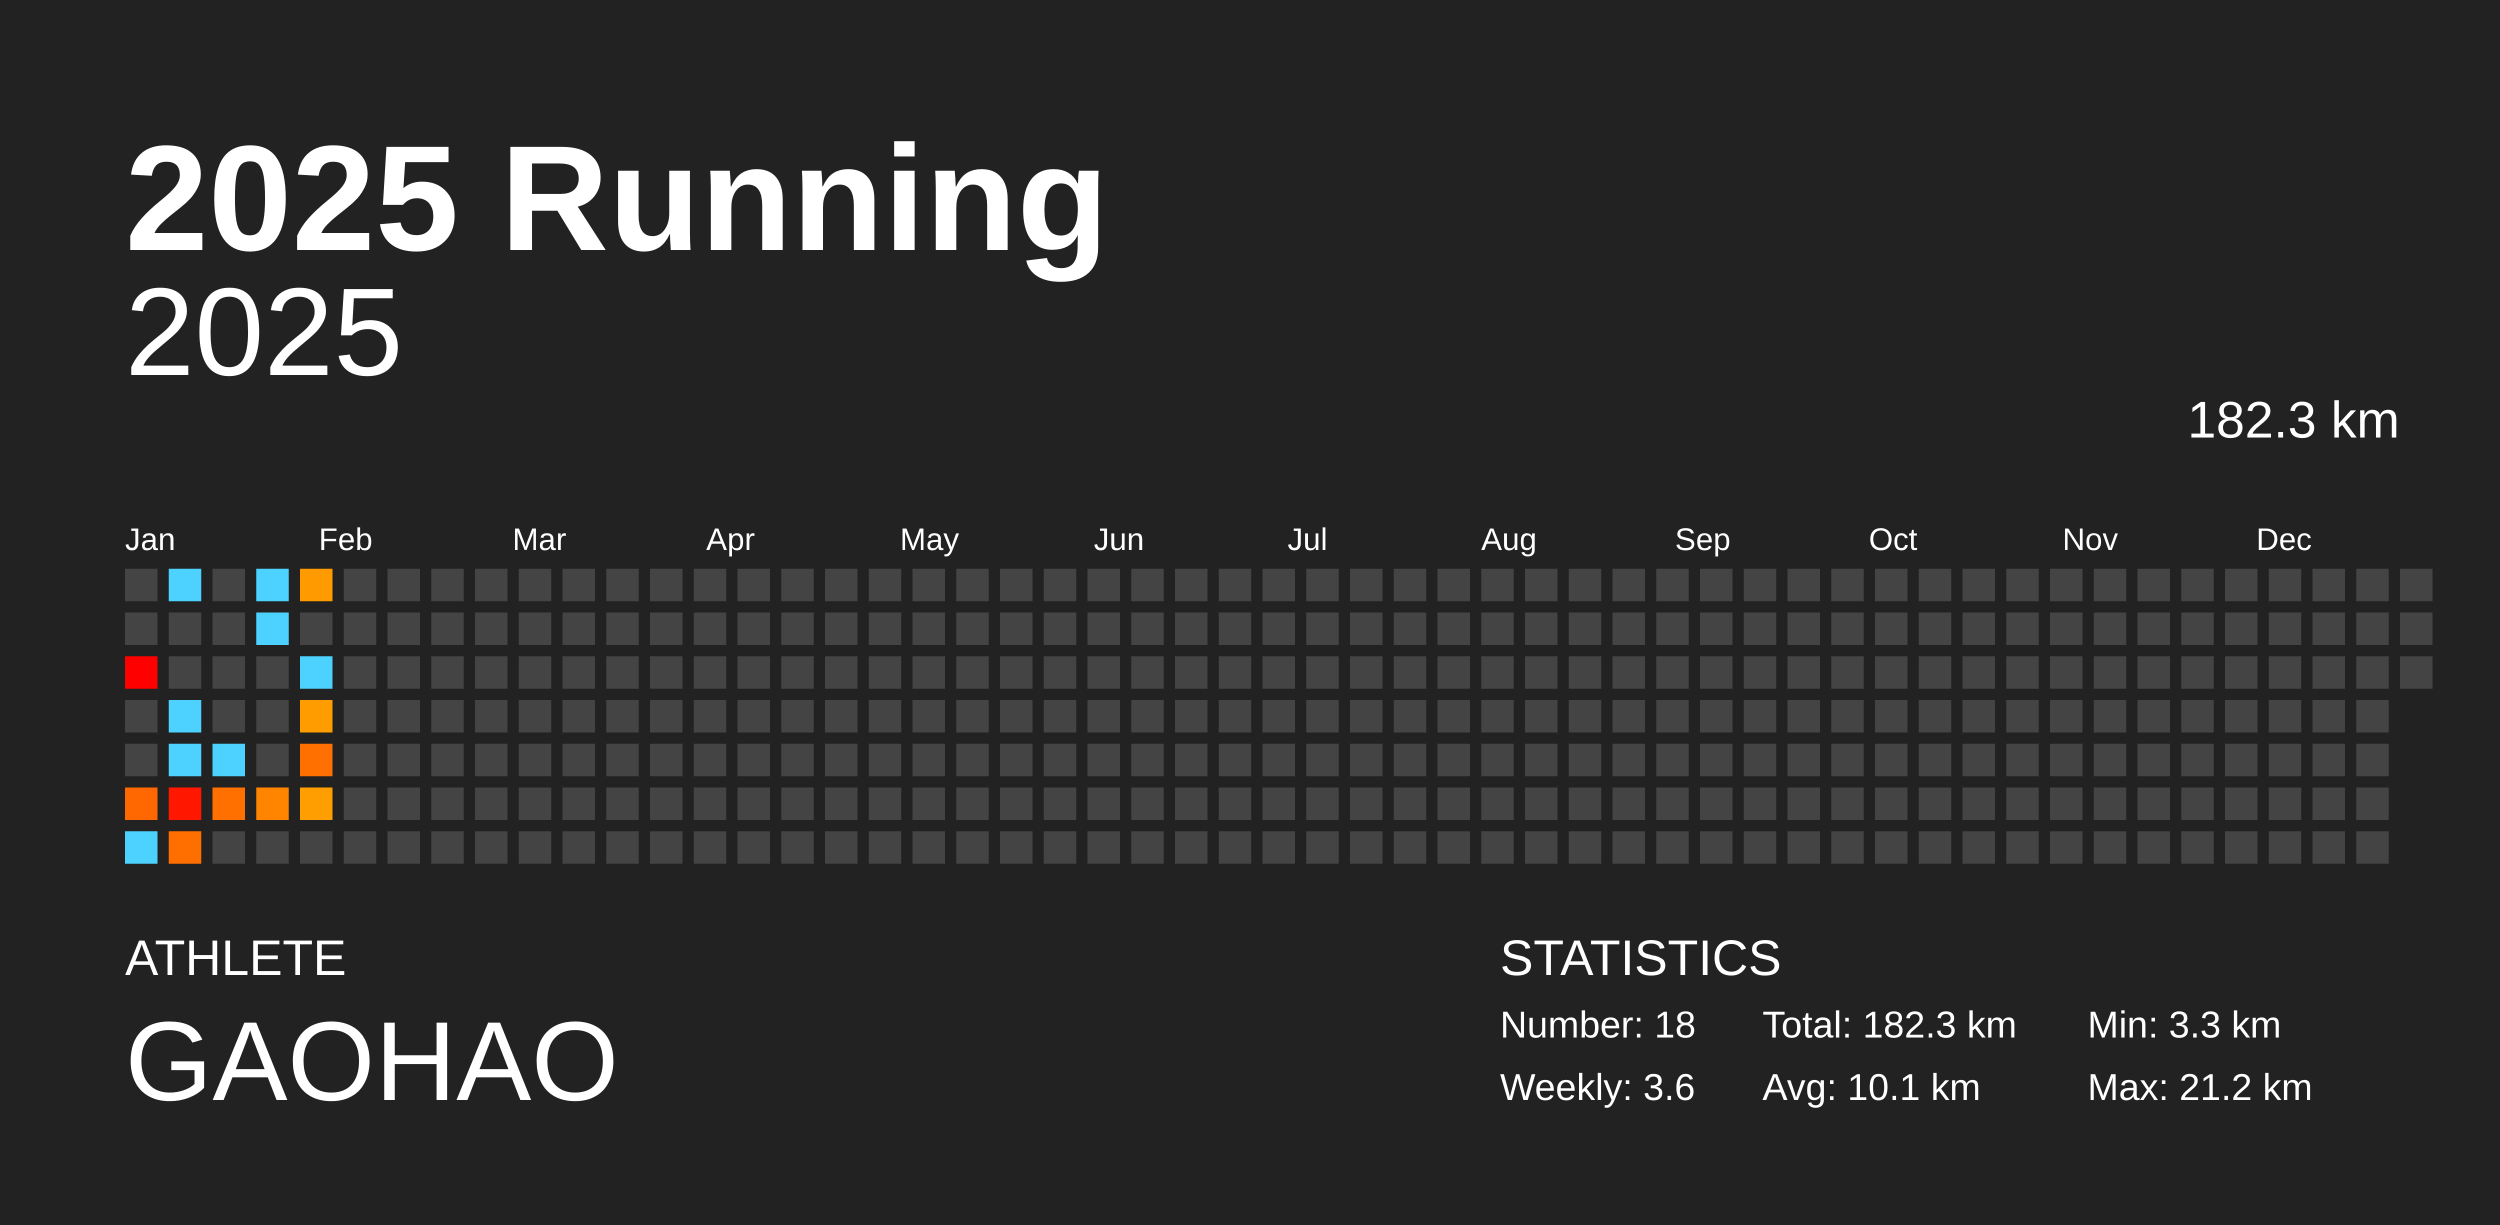
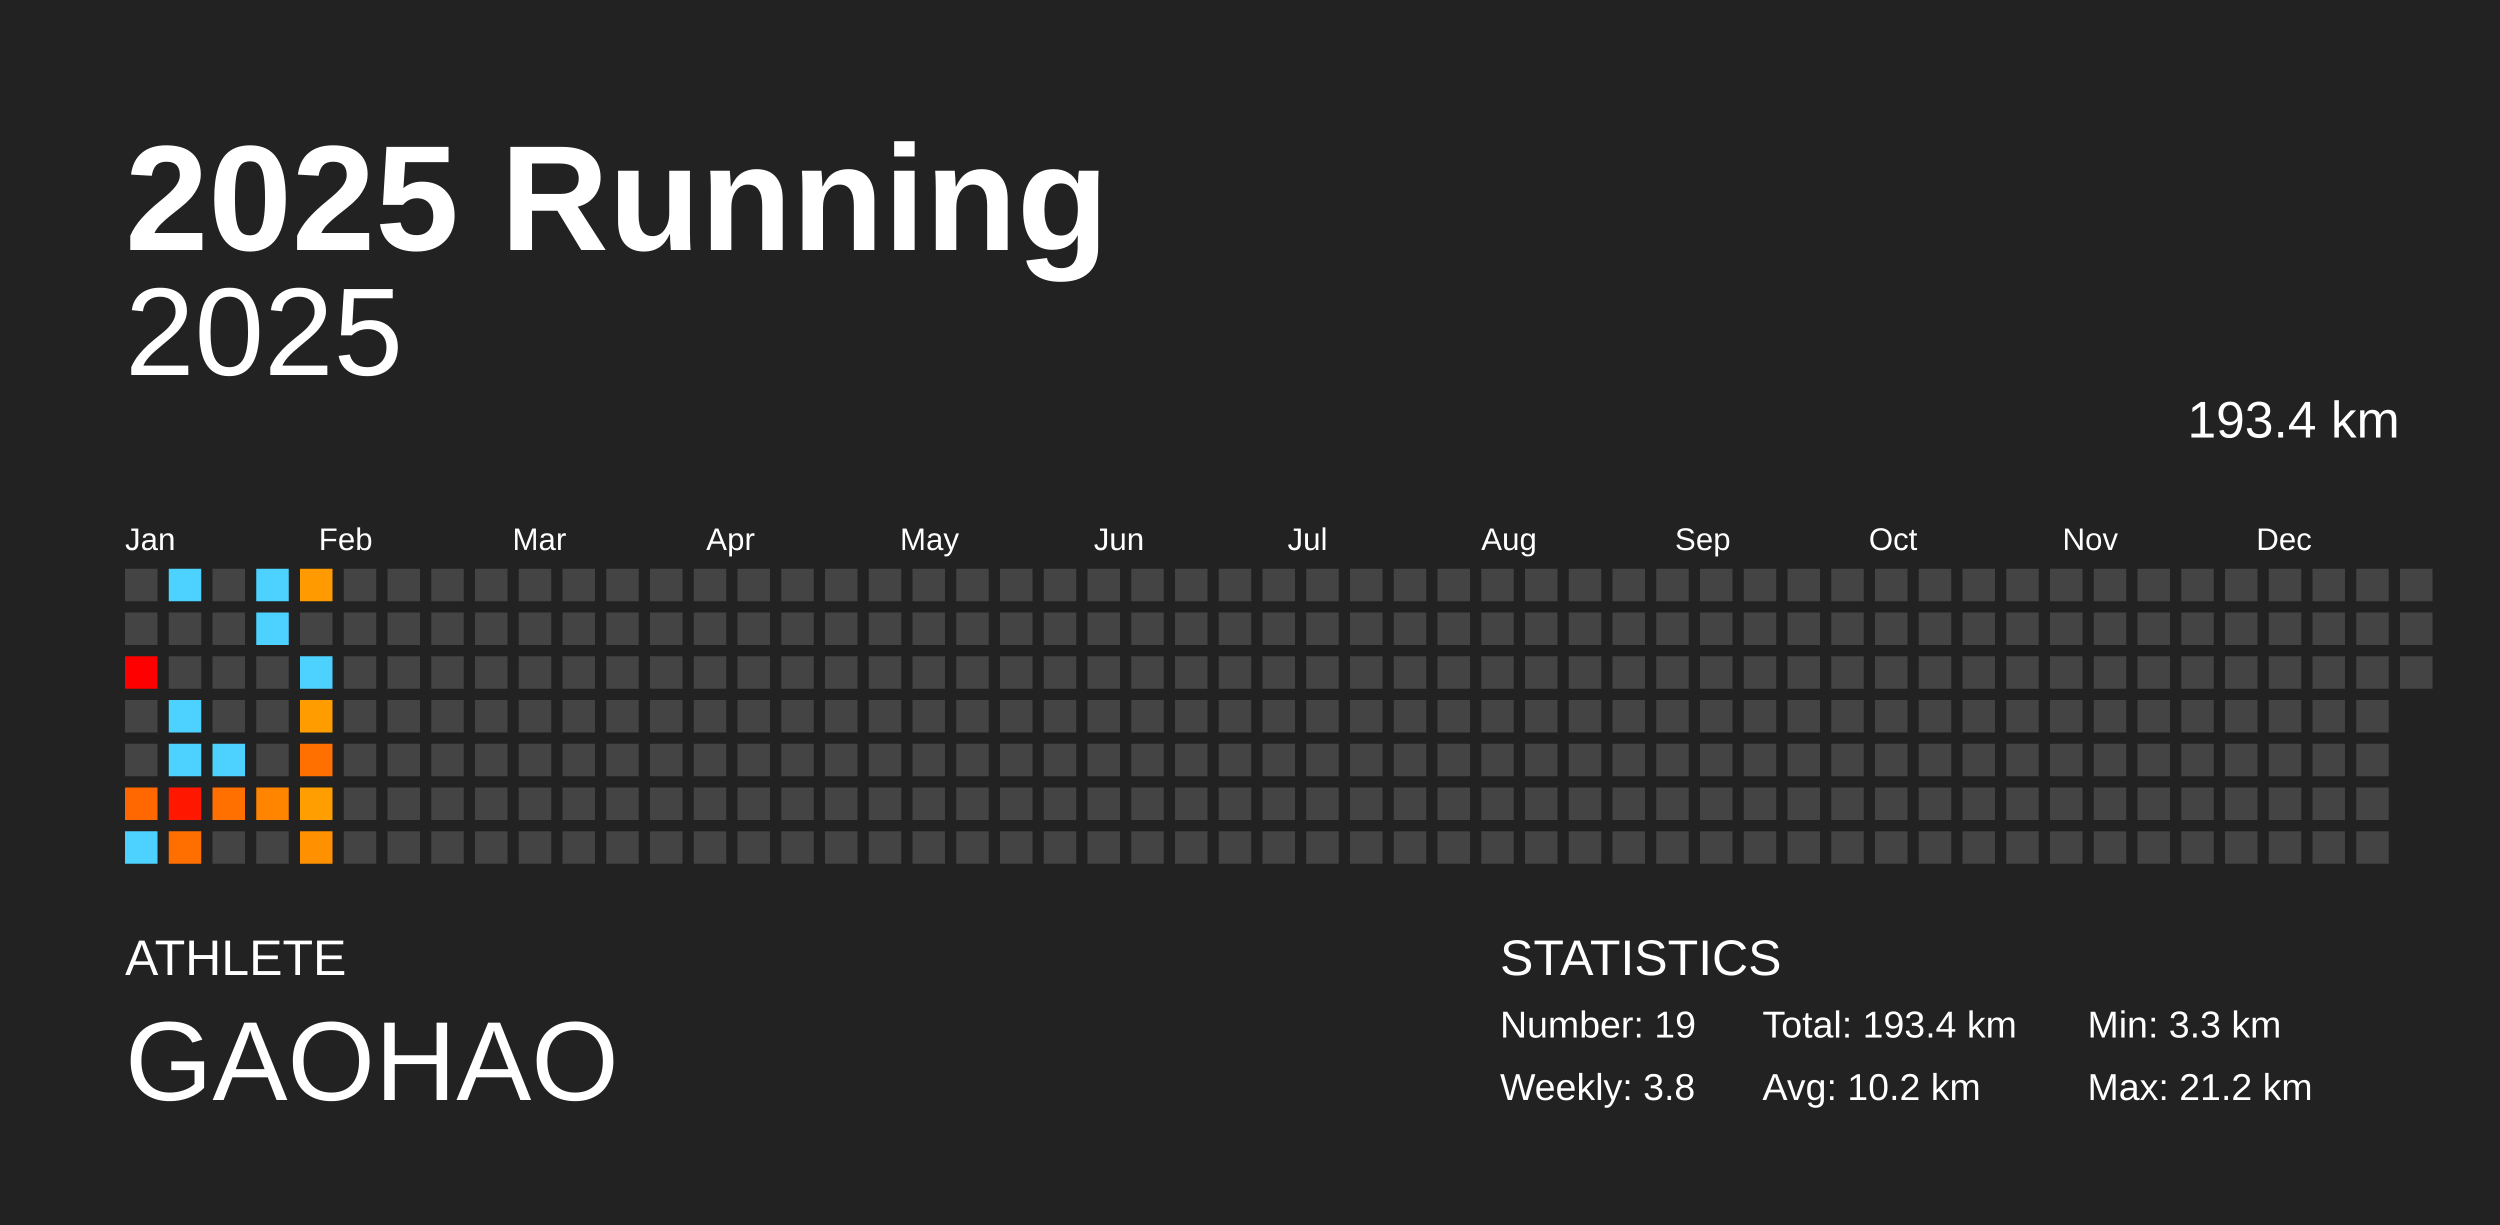
<svg xmlns="http://www.w3.org/2000/svg" baseProfile="full" height="98mm" version="1.1" viewBox="0,0,200,98" width="200mm">
  <defs />
  <rect fill="#222222" height="98" width="200" x="0" y="0" />
  <text fill="#FFFFFF" style="font-size:12px; font-family:Arial; font-weight:bold;" x="10" y="20">2025 Running</text>
  <text fill="#FFFFFF" style="font-size:4px; font-family:Arial" x="10" y="78">ATHLETE</text>
  <text fill="#FFFFFF" style="font-size:9px; font-family:Arial" x="10" y="88">GAOHAO</text>
  <text fill="#FFFFFF" style="font-size:4px; font-family:Arial" x="120" y="78">STATISTICS</text>
-   <text fill="#FFFFFF" style="font-size:3px; font-family:Arial" x="120" y="83">Number: 18</text>
-   <text fill="#FFFFFF" style="font-size:3px; font-family:Arial" x="120" y="88">Weekly: 3.6</text>
-   <text fill="#FFFFFF" style="font-size:3px; font-family:Arial" x="141" y="83">Total: 182.3 km</text>
-   <text fill="#FFFFFF" style="font-size:3px; font-family:Arial" x="141" y="88">Avg: 10.1 km</text>
+   <text fill="#FFFFFF" style="font-size:3px; font-family:Arial" x="120" y="83">Number: 19</text>
+   <text fill="#FFFFFF" style="font-size:3px; font-family:Arial" x="120" y="88">Weekly: 3.8</text>
+   <text fill="#FFFFFF" style="font-size:3px; font-family:Arial" x="141" y="83">Total: 193.4 km</text>
+   <text fill="#FFFFFF" style="font-size:3px; font-family:Arial" x="141" y="88">Avg: 10.2 km</text>
  <text fill="#FFFFFF" style="font-size:3px; font-family:Arial" x="167" y="83">Min: 3.3 km</text>
  <text fill="#FFFFFF" style="font-size:3px; font-family:Arial" x="167" y="88">Max: 21.2 km</text>
  <text alignment-baseline="hanging" fill="#FFFFFF" style="font-size:10.0px; font-family:Arial;" x="10" y="30">2025</text>
-   <text alignment-baseline="hanging" fill="#FFFFFF" style="font-size:4.125px; font-family:Arial;" x="175" y="35">182.3 km</text>
+   <text alignment-baseline="hanging" fill="#FFFFFF" style="font-size:4.125px; font-family:Arial;" x="175" y="35">193.4 km</text>
  <text fill="#FFFFFF" style="font-size:2.5px; font-family:Arial" x="10.0" y="44">Jan</text>
  <text fill="#FFFFFF" style="font-size:2.5px; font-family:Arial" x="25.5" y="44">Feb</text>
  <text fill="#FFFFFF" style="font-size:2.5px; font-family:Arial" x="41.0" y="44">Mar</text>
  <text fill="#FFFFFF" style="font-size:2.5px; font-family:Arial" x="56.5" y="44">Apr</text>
  <text fill="#FFFFFF" style="font-size:2.5px; font-family:Arial" x="72.0" y="44">May</text>
  <text fill="#FFFFFF" style="font-size:2.5px; font-family:Arial" x="87.5" y="44">Jun</text>
  <text fill="#FFFFFF" style="font-size:2.5px; font-family:Arial" x="103.0" y="44">Jul</text>
  <text fill="#FFFFFF" style="font-size:2.5px; font-family:Arial" x="118.5" y="44">Aug</text>
  <text fill="#FFFFFF" style="font-size:2.5px; font-family:Arial" x="134.0" y="44">Sep</text>
  <text fill="#FFFFFF" style="font-size:2.5px; font-family:Arial" x="149.5" y="44">Oct</text>
  <text fill="#FFFFFF" style="font-size:2.5px; font-family:Arial" x="165.0" y="44">Nov</text>
  <text fill="#FFFFFF" style="font-size:2.5px; font-family:Arial" x="180.5" y="44">Dec</text>
  <rect fill="#444444" height="2.6" width="2.6" x="10.0" y="45.5" />
  <rect fill="#444444" height="2.6" width="2.6" x="10.0" y="49.0" />
  <rect fill="red" height="2.6" width="2.6" x="10.0" y="52.5" />
  <rect fill="#444444" height="2.6" width="2.6" x="10.0" y="56.0" />
  <rect fill="#444444" height="2.6" width="2.6" x="10.0" y="59.5" />
  <rect fill="#ff6800" height="2.6" width="2.6" x="10.0" y="63.0" />
  <rect fill="#4dd2ff" height="2.6" width="2.6" x="10.0" y="66.5" />
  <rect fill="#4dd2ff" height="2.6" width="2.6" x="13.5" y="45.5" />
  <rect fill="#444444" height="2.6" width="2.6" x="13.5" y="49.0" />
  <rect fill="#444444" height="2.6" width="2.6" x="13.5" y="52.5" />
  <rect fill="#4dd2ff" height="2.6" width="2.6" x="13.5" y="56.0" />
  <rect fill="#4dd2ff" height="2.6" width="2.6" x="13.5" y="59.5" />
  <rect fill="#ff1700" height="2.6" width="2.6" x="13.5" y="63.0" />
  <rect fill="#ff6f00" height="2.6" width="2.6" x="13.5" y="66.5" />
  <rect fill="#444444" height="2.6" width="2.6" x="17.0" y="45.5" />
  <rect fill="#444444" height="2.6" width="2.6" x="17.0" y="49.0" />
  <rect fill="#444444" height="2.6" width="2.6" x="17.0" y="52.5" />
  <rect fill="#444444" height="2.6" width="2.6" x="17.0" y="56.0" />
  <rect fill="#4dd2ff" height="2.6" width="2.6" x="17.0" y="59.5" />
  <rect fill="#ff7000" height="2.6" width="2.6" x="17.0" y="63.0" />
  <rect fill="#444444" height="2.6" width="2.6" x="17.0" y="66.5" />
  <rect fill="#4dd2ff" height="2.6" width="2.6" x="20.5" y="45.5" />
  <rect fill="#4dd2ff" height="2.6" width="2.6" x="20.5" y="49.0" />
  <rect fill="#444444" height="2.6" width="2.6" x="20.5" y="52.5" />
  <rect fill="#444444" height="2.6" width="2.6" x="20.5" y="56.0" />
  <rect fill="#444444" height="2.6" width="2.6" x="20.5" y="59.5" />
  <rect fill="#ff8500" height="2.6" width="2.6" x="20.5" y="63.0" />
  <rect fill="#444444" height="2.6" width="2.6" x="20.5" y="66.5" />
  <rect fill="#ff9b00" height="2.6" width="2.6" x="24.0" y="45.5" />
  <rect fill="#444444" height="2.6" width="2.6" x="24.0" y="49.0" />
  <rect fill="#4dd2ff" height="2.6" width="2.6" x="24.0" y="52.5" />
  <rect fill="#ff9c00" height="2.6" width="2.6" x="24.0" y="56.0" />
  <rect fill="#ff7000" height="2.6" width="2.6" x="24.0" y="59.5" />
  <rect fill="#ff9e00" height="2.6" width="2.6" x="24.0" y="63.0" />
-   <rect fill="#444444" height="2.6" width="2.6" x="24.0" y="66.5" />
+   <rect fill="#ff9000" height="2.6" width="2.6" x="24.0" y="66.5" />
  <rect fill="#444444" height="2.6" width="2.6" x="27.5" y="45.5" />
  <rect fill="#444444" height="2.6" width="2.6" x="27.5" y="49.0" />
  <rect fill="#444444" height="2.6" width="2.6" x="27.5" y="52.5" />
  <rect fill="#444444" height="2.6" width="2.6" x="27.5" y="56.0" />
  <rect fill="#444444" height="2.6" width="2.6" x="27.5" y="59.5" />
  <rect fill="#444444" height="2.6" width="2.6" x="27.5" y="63.0" />
  <rect fill="#444444" height="2.6" width="2.6" x="27.5" y="66.5" />
  <rect fill="#444444" height="2.6" width="2.6" x="31.0" y="45.5" />
  <rect fill="#444444" height="2.6" width="2.6" x="31.0" y="49.0" />
  <rect fill="#444444" height="2.6" width="2.6" x="31.0" y="52.5" />
  <rect fill="#444444" height="2.6" width="2.6" x="31.0" y="56.0" />
  <rect fill="#444444" height="2.6" width="2.6" x="31.0" y="59.5" />
  <rect fill="#444444" height="2.6" width="2.6" x="31.0" y="63.0" />
  <rect fill="#444444" height="2.6" width="2.6" x="31.0" y="66.5" />
  <rect fill="#444444" height="2.6" width="2.6" x="34.5" y="45.5" />
  <rect fill="#444444" height="2.6" width="2.6" x="34.5" y="49.0" />
  <rect fill="#444444" height="2.6" width="2.6" x="34.5" y="52.5" />
  <rect fill="#444444" height="2.6" width="2.6" x="34.5" y="56.0" />
  <rect fill="#444444" height="2.6" width="2.6" x="34.5" y="59.5" />
  <rect fill="#444444" height="2.6" width="2.6" x="34.5" y="63.0" />
  <rect fill="#444444" height="2.6" width="2.6" x="34.5" y="66.5" />
  <rect fill="#444444" height="2.6" width="2.6" x="38.0" y="45.5" />
  <rect fill="#444444" height="2.6" width="2.6" x="38.0" y="49.0" />
  <rect fill="#444444" height="2.6" width="2.6" x="38.0" y="52.5" />
  <rect fill="#444444" height="2.6" width="2.6" x="38.0" y="56.0" />
  <rect fill="#444444" height="2.6" width="2.6" x="38.0" y="59.5" />
  <rect fill="#444444" height="2.6" width="2.6" x="38.0" y="63.0" />
  <rect fill="#444444" height="2.6" width="2.6" x="38.0" y="66.5" />
  <rect fill="#444444" height="2.6" width="2.6" x="41.5" y="45.5" />
  <rect fill="#444444" height="2.6" width="2.6" x="41.5" y="49.0" />
  <rect fill="#444444" height="2.6" width="2.6" x="41.5" y="52.5" />
  <rect fill="#444444" height="2.6" width="2.6" x="41.5" y="56.0" />
  <rect fill="#444444" height="2.6" width="2.6" x="41.5" y="59.5" />
  <rect fill="#444444" height="2.6" width="2.6" x="41.5" y="63.0" />
  <rect fill="#444444" height="2.6" width="2.6" x="41.5" y="66.5" />
  <rect fill="#444444" height="2.6" width="2.6" x="45.0" y="45.5" />
  <rect fill="#444444" height="2.6" width="2.6" x="45.0" y="49.0" />
  <rect fill="#444444" height="2.6" width="2.6" x="45.0" y="52.5" />
  <rect fill="#444444" height="2.6" width="2.6" x="45.0" y="56.0" />
  <rect fill="#444444" height="2.6" width="2.6" x="45.0" y="59.5" />
  <rect fill="#444444" height="2.6" width="2.6" x="45.0" y="63.0" />
  <rect fill="#444444" height="2.6" width="2.6" x="45.0" y="66.5" />
  <rect fill="#444444" height="2.6" width="2.6" x="48.5" y="45.5" />
  <rect fill="#444444" height="2.6" width="2.6" x="48.5" y="49.0" />
  <rect fill="#444444" height="2.6" width="2.6" x="48.5" y="52.5" />
  <rect fill="#444444" height="2.6" width="2.6" x="48.5" y="56.0" />
  <rect fill="#444444" height="2.6" width="2.6" x="48.5" y="59.5" />
  <rect fill="#444444" height="2.6" width="2.6" x="48.5" y="63.0" />
  <rect fill="#444444" height="2.6" width="2.6" x="48.5" y="66.5" />
  <rect fill="#444444" height="2.6" width="2.6" x="52.0" y="45.5" />
  <rect fill="#444444" height="2.6" width="2.6" x="52.0" y="49.0" />
  <rect fill="#444444" height="2.6" width="2.6" x="52.0" y="52.5" />
  <rect fill="#444444" height="2.6" width="2.6" x="52.0" y="56.0" />
  <rect fill="#444444" height="2.6" width="2.6" x="52.0" y="59.5" />
  <rect fill="#444444" height="2.6" width="2.6" x="52.0" y="63.0" />
  <rect fill="#444444" height="2.6" width="2.6" x="52.0" y="66.5" />
  <rect fill="#444444" height="2.6" width="2.6" x="55.5" y="45.5" />
  <rect fill="#444444" height="2.6" width="2.6" x="55.5" y="49.0" />
  <rect fill="#444444" height="2.6" width="2.6" x="55.5" y="52.5" />
  <rect fill="#444444" height="2.6" width="2.6" x="55.5" y="56.0" />
  <rect fill="#444444" height="2.6" width="2.6" x="55.5" y="59.5" />
  <rect fill="#444444" height="2.6" width="2.6" x="55.5" y="63.0" />
  <rect fill="#444444" height="2.6" width="2.6" x="55.5" y="66.5" />
  <rect fill="#444444" height="2.6" width="2.6" x="59.0" y="45.5" />
  <rect fill="#444444" height="2.6" width="2.6" x="59.0" y="49.0" />
  <rect fill="#444444" height="2.6" width="2.6" x="59.0" y="52.5" />
  <rect fill="#444444" height="2.6" width="2.6" x="59.0" y="56.0" />
  <rect fill="#444444" height="2.6" width="2.6" x="59.0" y="59.5" />
  <rect fill="#444444" height="2.6" width="2.6" x="59.0" y="63.0" />
  <rect fill="#444444" height="2.6" width="2.6" x="59.0" y="66.5" />
  <rect fill="#444444" height="2.6" width="2.6" x="62.5" y="45.5" />
  <rect fill="#444444" height="2.6" width="2.6" x="62.5" y="49.0" />
  <rect fill="#444444" height="2.6" width="2.6" x="62.5" y="52.5" />
  <rect fill="#444444" height="2.6" width="2.6" x="62.5" y="56.0" />
  <rect fill="#444444" height="2.6" width="2.6" x="62.5" y="59.5" />
  <rect fill="#444444" height="2.6" width="2.6" x="62.5" y="63.0" />
  <rect fill="#444444" height="2.6" width="2.6" x="62.5" y="66.5" />
  <rect fill="#444444" height="2.6" width="2.6" x="66.0" y="45.5" />
  <rect fill="#444444" height="2.6" width="2.6" x="66.0" y="49.0" />
  <rect fill="#444444" height="2.6" width="2.6" x="66.0" y="52.5" />
  <rect fill="#444444" height="2.6" width="2.6" x="66.0" y="56.0" />
  <rect fill="#444444" height="2.6" width="2.6" x="66.0" y="59.5" />
  <rect fill="#444444" height="2.6" width="2.6" x="66.0" y="63.0" />
  <rect fill="#444444" height="2.6" width="2.6" x="66.0" y="66.5" />
  <rect fill="#444444" height="2.6" width="2.6" x="69.5" y="45.5" />
  <rect fill="#444444" height="2.6" width="2.6" x="69.5" y="49.0" />
  <rect fill="#444444" height="2.6" width="2.6" x="69.5" y="52.5" />
  <rect fill="#444444" height="2.6" width="2.6" x="69.5" y="56.0" />
  <rect fill="#444444" height="2.6" width="2.6" x="69.5" y="59.5" />
  <rect fill="#444444" height="2.6" width="2.6" x="69.5" y="63.0" />
  <rect fill="#444444" height="2.6" width="2.6" x="69.5" y="66.5" />
  <rect fill="#444444" height="2.6" width="2.6" x="73.0" y="45.5" />
  <rect fill="#444444" height="2.6" width="2.6" x="73.0" y="49.0" />
  <rect fill="#444444" height="2.6" width="2.6" x="73.0" y="52.5" />
  <rect fill="#444444" height="2.6" width="2.6" x="73.0" y="56.0" />
  <rect fill="#444444" height="2.6" width="2.6" x="73.0" y="59.5" />
  <rect fill="#444444" height="2.6" width="2.6" x="73.0" y="63.0" />
  <rect fill="#444444" height="2.6" width="2.6" x="73.0" y="66.5" />
  <rect fill="#444444" height="2.6" width="2.6" x="76.5" y="45.5" />
  <rect fill="#444444" height="2.6" width="2.6" x="76.5" y="49.0" />
  <rect fill="#444444" height="2.6" width="2.6" x="76.5" y="52.5" />
  <rect fill="#444444" height="2.6" width="2.6" x="76.5" y="56.0" />
  <rect fill="#444444" height="2.6" width="2.6" x="76.5" y="59.5" />
  <rect fill="#444444" height="2.6" width="2.6" x="76.5" y="63.0" />
  <rect fill="#444444" height="2.6" width="2.6" x="76.5" y="66.5" />
  <rect fill="#444444" height="2.6" width="2.6" x="80.0" y="45.5" />
  <rect fill="#444444" height="2.6" width="2.6" x="80.0" y="49.0" />
  <rect fill="#444444" height="2.6" width="2.6" x="80.0" y="52.5" />
  <rect fill="#444444" height="2.6" width="2.6" x="80.0" y="56.0" />
  <rect fill="#444444" height="2.6" width="2.6" x="80.0" y="59.5" />
  <rect fill="#444444" height="2.6" width="2.6" x="80.0" y="63.0" />
  <rect fill="#444444" height="2.6" width="2.6" x="80.0" y="66.5" />
  <rect fill="#444444" height="2.6" width="2.6" x="83.5" y="45.5" />
  <rect fill="#444444" height="2.6" width="2.6" x="83.5" y="49.0" />
  <rect fill="#444444" height="2.6" width="2.6" x="83.5" y="52.5" />
  <rect fill="#444444" height="2.6" width="2.6" x="83.5" y="56.0" />
  <rect fill="#444444" height="2.6" width="2.6" x="83.5" y="59.5" />
  <rect fill="#444444" height="2.6" width="2.6" x="83.5" y="63.0" />
  <rect fill="#444444" height="2.6" width="2.6" x="83.5" y="66.5" />
  <rect fill="#444444" height="2.6" width="2.6" x="87.0" y="45.5" />
  <rect fill="#444444" height="2.6" width="2.6" x="87.0" y="49.0" />
  <rect fill="#444444" height="2.6" width="2.6" x="87.0" y="52.5" />
  <rect fill="#444444" height="2.6" width="2.6" x="87.0" y="56.0" />
  <rect fill="#444444" height="2.6" width="2.6" x="87.0" y="59.5" />
  <rect fill="#444444" height="2.6" width="2.6" x="87.0" y="63.0" />
  <rect fill="#444444" height="2.6" width="2.6" x="87.0" y="66.5" />
  <rect fill="#444444" height="2.6" width="2.6" x="90.5" y="45.5" />
  <rect fill="#444444" height="2.6" width="2.6" x="90.5" y="49.0" />
  <rect fill="#444444" height="2.6" width="2.6" x="90.5" y="52.5" />
  <rect fill="#444444" height="2.6" width="2.6" x="90.5" y="56.0" />
  <rect fill="#444444" height="2.6" width="2.6" x="90.5" y="59.5" />
  <rect fill="#444444" height="2.6" width="2.6" x="90.5" y="63.0" />
  <rect fill="#444444" height="2.6" width="2.6" x="90.5" y="66.5" />
  <rect fill="#444444" height="2.6" width="2.6" x="94.0" y="45.5" />
  <rect fill="#444444" height="2.6" width="2.6" x="94.0" y="49.0" />
  <rect fill="#444444" height="2.6" width="2.6" x="94.0" y="52.5" />
  <rect fill="#444444" height="2.6" width="2.6" x="94.0" y="56.0" />
  <rect fill="#444444" height="2.6" width="2.6" x="94.0" y="59.5" />
  <rect fill="#444444" height="2.6" width="2.6" x="94.0" y="63.0" />
  <rect fill="#444444" height="2.6" width="2.6" x="94.0" y="66.5" />
  <rect fill="#444444" height="2.6" width="2.6" x="97.5" y="45.5" />
  <rect fill="#444444" height="2.6" width="2.6" x="97.5" y="49.0" />
  <rect fill="#444444" height="2.6" width="2.6" x="97.5" y="52.5" />
  <rect fill="#444444" height="2.6" width="2.6" x="97.5" y="56.0" />
  <rect fill="#444444" height="2.6" width="2.6" x="97.5" y="59.5" />
  <rect fill="#444444" height="2.6" width="2.6" x="97.5" y="63.0" />
  <rect fill="#444444" height="2.6" width="2.6" x="97.5" y="66.5" />
  <rect fill="#444444" height="2.6" width="2.6" x="101.0" y="45.5" />
  <rect fill="#444444" height="2.6" width="2.6" x="101.0" y="49.0" />
  <rect fill="#444444" height="2.6" width="2.6" x="101.0" y="52.5" />
  <rect fill="#444444" height="2.6" width="2.6" x="101.0" y="56.0" />
  <rect fill="#444444" height="2.6" width="2.6" x="101.0" y="59.5" />
  <rect fill="#444444" height="2.6" width="2.6" x="101.0" y="63.0" />
  <rect fill="#444444" height="2.6" width="2.6" x="101.0" y="66.5" />
  <rect fill="#444444" height="2.6" width="2.6" x="104.5" y="45.5" />
  <rect fill="#444444" height="2.6" width="2.6" x="104.5" y="49.0" />
  <rect fill="#444444" height="2.6" width="2.6" x="104.5" y="52.5" />
  <rect fill="#444444" height="2.6" width="2.6" x="104.5" y="56.0" />
  <rect fill="#444444" height="2.6" width="2.6" x="104.5" y="59.5" />
  <rect fill="#444444" height="2.6" width="2.6" x="104.5" y="63.0" />
  <rect fill="#444444" height="2.6" width="2.6" x="104.5" y="66.5" />
  <rect fill="#444444" height="2.6" width="2.6" x="108.0" y="45.5" />
  <rect fill="#444444" height="2.6" width="2.6" x="108.0" y="49.0" />
  <rect fill="#444444" height="2.6" width="2.6" x="108.0" y="52.5" />
  <rect fill="#444444" height="2.6" width="2.6" x="108.0" y="56.0" />
  <rect fill="#444444" height="2.6" width="2.6" x="108.0" y="59.5" />
  <rect fill="#444444" height="2.6" width="2.6" x="108.0" y="63.0" />
  <rect fill="#444444" height="2.6" width="2.6" x="108.0" y="66.5" />
  <rect fill="#444444" height="2.6" width="2.6" x="111.5" y="45.5" />
  <rect fill="#444444" height="2.6" width="2.6" x="111.5" y="49.0" />
  <rect fill="#444444" height="2.6" width="2.6" x="111.5" y="52.5" />
  <rect fill="#444444" height="2.6" width="2.6" x="111.5" y="56.0" />
  <rect fill="#444444" height="2.6" width="2.6" x="111.5" y="59.5" />
  <rect fill="#444444" height="2.6" width="2.6" x="111.5" y="63.0" />
  <rect fill="#444444" height="2.6" width="2.6" x="111.5" y="66.5" />
  <rect fill="#444444" height="2.6" width="2.6" x="115.0" y="45.5" />
  <rect fill="#444444" height="2.6" width="2.6" x="115.0" y="49.0" />
  <rect fill="#444444" height="2.6" width="2.6" x="115.0" y="52.5" />
  <rect fill="#444444" height="2.6" width="2.6" x="115.0" y="56.0" />
  <rect fill="#444444" height="2.6" width="2.6" x="115.0" y="59.5" />
  <rect fill="#444444" height="2.6" width="2.6" x="115.0" y="63.0" />
  <rect fill="#444444" height="2.6" width="2.6" x="115.0" y="66.5" />
  <rect fill="#444444" height="2.6" width="2.6" x="118.5" y="45.5" />
  <rect fill="#444444" height="2.6" width="2.6" x="118.5" y="49.0" />
  <rect fill="#444444" height="2.6" width="2.6" x="118.5" y="52.5" />
  <rect fill="#444444" height="2.6" width="2.6" x="118.5" y="56.0" />
  <rect fill="#444444" height="2.6" width="2.6" x="118.5" y="59.5" />
  <rect fill="#444444" height="2.6" width="2.6" x="118.5" y="63.0" />
  <rect fill="#444444" height="2.6" width="2.6" x="118.5" y="66.5" />
  <rect fill="#444444" height="2.6" width="2.6" x="122.0" y="45.5" />
  <rect fill="#444444" height="2.6" width="2.6" x="122.0" y="49.0" />
  <rect fill="#444444" height="2.6" width="2.6" x="122.0" y="52.5" />
  <rect fill="#444444" height="2.6" width="2.6" x="122.0" y="56.0" />
  <rect fill="#444444" height="2.6" width="2.6" x="122.0" y="59.5" />
  <rect fill="#444444" height="2.6" width="2.6" x="122.0" y="63.0" />
  <rect fill="#444444" height="2.6" width="2.6" x="122.0" y="66.5" />
  <rect fill="#444444" height="2.6" width="2.6" x="125.5" y="45.5" />
  <rect fill="#444444" height="2.6" width="2.6" x="125.5" y="49.0" />
  <rect fill="#444444" height="2.6" width="2.6" x="125.5" y="52.5" />
  <rect fill="#444444" height="2.6" width="2.6" x="125.5" y="56.0" />
  <rect fill="#444444" height="2.6" width="2.6" x="125.5" y="59.5" />
  <rect fill="#444444" height="2.6" width="2.6" x="125.5" y="63.0" />
  <rect fill="#444444" height="2.6" width="2.6" x="125.5" y="66.5" />
  <rect fill="#444444" height="2.6" width="2.6" x="129.0" y="45.5" />
  <rect fill="#444444" height="2.6" width="2.6" x="129.0" y="49.0" />
  <rect fill="#444444" height="2.6" width="2.6" x="129.0" y="52.5" />
  <rect fill="#444444" height="2.6" width="2.6" x="129.0" y="56.0" />
  <rect fill="#444444" height="2.6" width="2.6" x="129.0" y="59.5" />
  <rect fill="#444444" height="2.6" width="2.6" x="129.0" y="63.0" />
  <rect fill="#444444" height="2.6" width="2.6" x="129.0" y="66.5" />
  <rect fill="#444444" height="2.6" width="2.6" x="132.5" y="45.5" />
  <rect fill="#444444" height="2.6" width="2.6" x="132.5" y="49.0" />
  <rect fill="#444444" height="2.6" width="2.6" x="132.5" y="52.5" />
  <rect fill="#444444" height="2.6" width="2.6" x="132.5" y="56.0" />
  <rect fill="#444444" height="2.6" width="2.6" x="132.5" y="59.5" />
  <rect fill="#444444" height="2.6" width="2.6" x="132.5" y="63.0" />
  <rect fill="#444444" height="2.6" width="2.6" x="132.5" y="66.5" />
  <rect fill="#444444" height="2.6" width="2.6" x="136.0" y="45.5" />
  <rect fill="#444444" height="2.6" width="2.6" x="136.0" y="49.0" />
  <rect fill="#444444" height="2.6" width="2.6" x="136.0" y="52.5" />
  <rect fill="#444444" height="2.6" width="2.6" x="136.0" y="56.0" />
  <rect fill="#444444" height="2.6" width="2.6" x="136.0" y="59.5" />
  <rect fill="#444444" height="2.6" width="2.6" x="136.0" y="63.0" />
  <rect fill="#444444" height="2.6" width="2.6" x="136.0" y="66.5" />
  <rect fill="#444444" height="2.6" width="2.6" x="139.5" y="45.5" />
  <rect fill="#444444" height="2.6" width="2.6" x="139.5" y="49.0" />
  <rect fill="#444444" height="2.6" width="2.6" x="139.5" y="52.5" />
  <rect fill="#444444" height="2.6" width="2.6" x="139.5" y="56.0" />
  <rect fill="#444444" height="2.6" width="2.6" x="139.5" y="59.5" />
  <rect fill="#444444" height="2.6" width="2.6" x="139.5" y="63.0" />
  <rect fill="#444444" height="2.6" width="2.6" x="139.5" y="66.5" />
  <rect fill="#444444" height="2.6" width="2.6" x="143.0" y="45.5" />
  <rect fill="#444444" height="2.6" width="2.6" x="143.0" y="49.0" />
  <rect fill="#444444" height="2.6" width="2.6" x="143.0" y="52.5" />
  <rect fill="#444444" height="2.6" width="2.6" x="143.0" y="56.0" />
  <rect fill="#444444" height="2.6" width="2.6" x="143.0" y="59.5" />
  <rect fill="#444444" height="2.6" width="2.6" x="143.0" y="63.0" />
  <rect fill="#444444" height="2.6" width="2.6" x="143.0" y="66.5" />
  <rect fill="#444444" height="2.6" width="2.6" x="146.5" y="45.5" />
  <rect fill="#444444" height="2.6" width="2.6" x="146.5" y="49.0" />
  <rect fill="#444444" height="2.6" width="2.6" x="146.5" y="52.5" />
  <rect fill="#444444" height="2.6" width="2.6" x="146.5" y="56.0" />
  <rect fill="#444444" height="2.6" width="2.6" x="146.5" y="59.5" />
  <rect fill="#444444" height="2.6" width="2.6" x="146.5" y="63.0" />
  <rect fill="#444444" height="2.6" width="2.6" x="146.5" y="66.5" />
  <rect fill="#444444" height="2.6" width="2.6" x="150.0" y="45.5" />
  <rect fill="#444444" height="2.6" width="2.6" x="150.0" y="49.0" />
  <rect fill="#444444" height="2.6" width="2.6" x="150.0" y="52.5" />
  <rect fill="#444444" height="2.6" width="2.6" x="150.0" y="56.0" />
  <rect fill="#444444" height="2.6" width="2.6" x="150.0" y="59.5" />
  <rect fill="#444444" height="2.6" width="2.6" x="150.0" y="63.0" />
  <rect fill="#444444" height="2.6" width="2.6" x="150.0" y="66.5" />
  <rect fill="#444444" height="2.6" width="2.6" x="153.5" y="45.5" />
  <rect fill="#444444" height="2.6" width="2.6" x="153.5" y="49.0" />
  <rect fill="#444444" height="2.6" width="2.6" x="153.5" y="52.5" />
  <rect fill="#444444" height="2.6" width="2.6" x="153.5" y="56.0" />
  <rect fill="#444444" height="2.6" width="2.6" x="153.5" y="59.5" />
  <rect fill="#444444" height="2.6" width="2.6" x="153.5" y="63.0" />
  <rect fill="#444444" height="2.6" width="2.6" x="153.5" y="66.5" />
  <rect fill="#444444" height="2.6" width="2.6" x="157.0" y="45.5" />
  <rect fill="#444444" height="2.6" width="2.6" x="157.0" y="49.0" />
  <rect fill="#444444" height="2.6" width="2.6" x="157.0" y="52.5" />
  <rect fill="#444444" height="2.6" width="2.6" x="157.0" y="56.0" />
  <rect fill="#444444" height="2.6" width="2.6" x="157.0" y="59.5" />
  <rect fill="#444444" height="2.6" width="2.6" x="157.0" y="63.0" />
  <rect fill="#444444" height="2.6" width="2.6" x="157.0" y="66.5" />
  <rect fill="#444444" height="2.6" width="2.6" x="160.5" y="45.5" />
  <rect fill="#444444" height="2.6" width="2.6" x="160.5" y="49.0" />
  <rect fill="#444444" height="2.6" width="2.6" x="160.5" y="52.5" />
  <rect fill="#444444" height="2.6" width="2.6" x="160.5" y="56.0" />
  <rect fill="#444444" height="2.6" width="2.6" x="160.5" y="59.5" />
  <rect fill="#444444" height="2.6" width="2.6" x="160.5" y="63.0" />
  <rect fill="#444444" height="2.6" width="2.6" x="160.5" y="66.5" />
  <rect fill="#444444" height="2.6" width="2.6" x="164.0" y="45.5" />
  <rect fill="#444444" height="2.6" width="2.6" x="164.0" y="49.0" />
  <rect fill="#444444" height="2.6" width="2.6" x="164.0" y="52.5" />
  <rect fill="#444444" height="2.6" width="2.6" x="164.0" y="56.0" />
  <rect fill="#444444" height="2.6" width="2.6" x="164.0" y="59.5" />
  <rect fill="#444444" height="2.6" width="2.6" x="164.0" y="63.0" />
  <rect fill="#444444" height="2.6" width="2.6" x="164.0" y="66.5" />
  <rect fill="#444444" height="2.6" width="2.6" x="167.5" y="45.5" />
  <rect fill="#444444" height="2.6" width="2.6" x="167.5" y="49.0" />
  <rect fill="#444444" height="2.6" width="2.6" x="167.5" y="52.5" />
  <rect fill="#444444" height="2.6" width="2.6" x="167.5" y="56.0" />
  <rect fill="#444444" height="2.6" width="2.6" x="167.5" y="59.5" />
  <rect fill="#444444" height="2.6" width="2.6" x="167.5" y="63.0" />
  <rect fill="#444444" height="2.6" width="2.6" x="167.5" y="66.5" />
  <rect fill="#444444" height="2.6" width="2.6" x="171.0" y="45.5" />
  <rect fill="#444444" height="2.6" width="2.6" x="171.0" y="49.0" />
  <rect fill="#444444" height="2.6" width="2.6" x="171.0" y="52.5" />
  <rect fill="#444444" height="2.6" width="2.6" x="171.0" y="56.0" />
  <rect fill="#444444" height="2.6" width="2.6" x="171.0" y="59.5" />
  <rect fill="#444444" height="2.6" width="2.6" x="171.0" y="63.0" />
  <rect fill="#444444" height="2.6" width="2.6" x="171.0" y="66.5" />
  <rect fill="#444444" height="2.6" width="2.6" x="174.5" y="45.5" />
  <rect fill="#444444" height="2.6" width="2.6" x="174.5" y="49.0" />
  <rect fill="#444444" height="2.6" width="2.6" x="174.5" y="52.5" />
  <rect fill="#444444" height="2.6" width="2.6" x="174.5" y="56.0" />
  <rect fill="#444444" height="2.6" width="2.6" x="174.5" y="59.5" />
  <rect fill="#444444" height="2.6" width="2.6" x="174.5" y="63.0" />
  <rect fill="#444444" height="2.6" width="2.6" x="174.5" y="66.5" />
  <rect fill="#444444" height="2.6" width="2.6" x="178.0" y="45.5" />
  <rect fill="#444444" height="2.6" width="2.6" x="178.0" y="49.0" />
  <rect fill="#444444" height="2.6" width="2.6" x="178.0" y="52.5" />
  <rect fill="#444444" height="2.6" width="2.6" x="178.0" y="56.0" />
  <rect fill="#444444" height="2.6" width="2.6" x="178.0" y="59.5" />
  <rect fill="#444444" height="2.6" width="2.6" x="178.0" y="63.0" />
  <rect fill="#444444" height="2.6" width="2.6" x="178.0" y="66.5" />
  <rect fill="#444444" height="2.6" width="2.6" x="181.5" y="45.5" />
  <rect fill="#444444" height="2.6" width="2.6" x="181.5" y="49.0" />
  <rect fill="#444444" height="2.6" width="2.6" x="181.5" y="52.5" />
  <rect fill="#444444" height="2.6" width="2.6" x="181.5" y="56.0" />
  <rect fill="#444444" height="2.6" width="2.6" x="181.5" y="59.5" />
  <rect fill="#444444" height="2.6" width="2.6" x="181.5" y="63.0" />
  <rect fill="#444444" height="2.6" width="2.6" x="181.5" y="66.5" />
  <rect fill="#444444" height="2.6" width="2.6" x="185.0" y="45.5" />
  <rect fill="#444444" height="2.6" width="2.6" x="185.0" y="49.0" />
  <rect fill="#444444" height="2.6" width="2.6" x="185.0" y="52.5" />
  <rect fill="#444444" height="2.6" width="2.6" x="185.0" y="56.0" />
  <rect fill="#444444" height="2.6" width="2.6" x="185.0" y="59.5" />
  <rect fill="#444444" height="2.6" width="2.6" x="185.0" y="63.0" />
  <rect fill="#444444" height="2.6" width="2.6" x="185.0" y="66.5" />
  <rect fill="#444444" height="2.6" width="2.6" x="188.5" y="45.5" />
  <rect fill="#444444" height="2.6" width="2.6" x="188.5" y="49.0" />
  <rect fill="#444444" height="2.6" width="2.6" x="188.5" y="52.5" />
  <rect fill="#444444" height="2.6" width="2.6" x="188.5" y="56.0" />
  <rect fill="#444444" height="2.6" width="2.6" x="188.5" y="59.5" />
  <rect fill="#444444" height="2.6" width="2.6" x="188.5" y="63.0" />
  <rect fill="#444444" height="2.6" width="2.6" x="188.5" y="66.5" />
  <rect fill="#444444" height="2.6" width="2.6" x="192.0" y="45.5" />
  <rect fill="#444444" height="2.6" width="2.6" x="192.0" y="49.0" />
  <rect fill="#444444" height="2.6" width="2.6" x="192.0" y="52.5" />
</svg>
